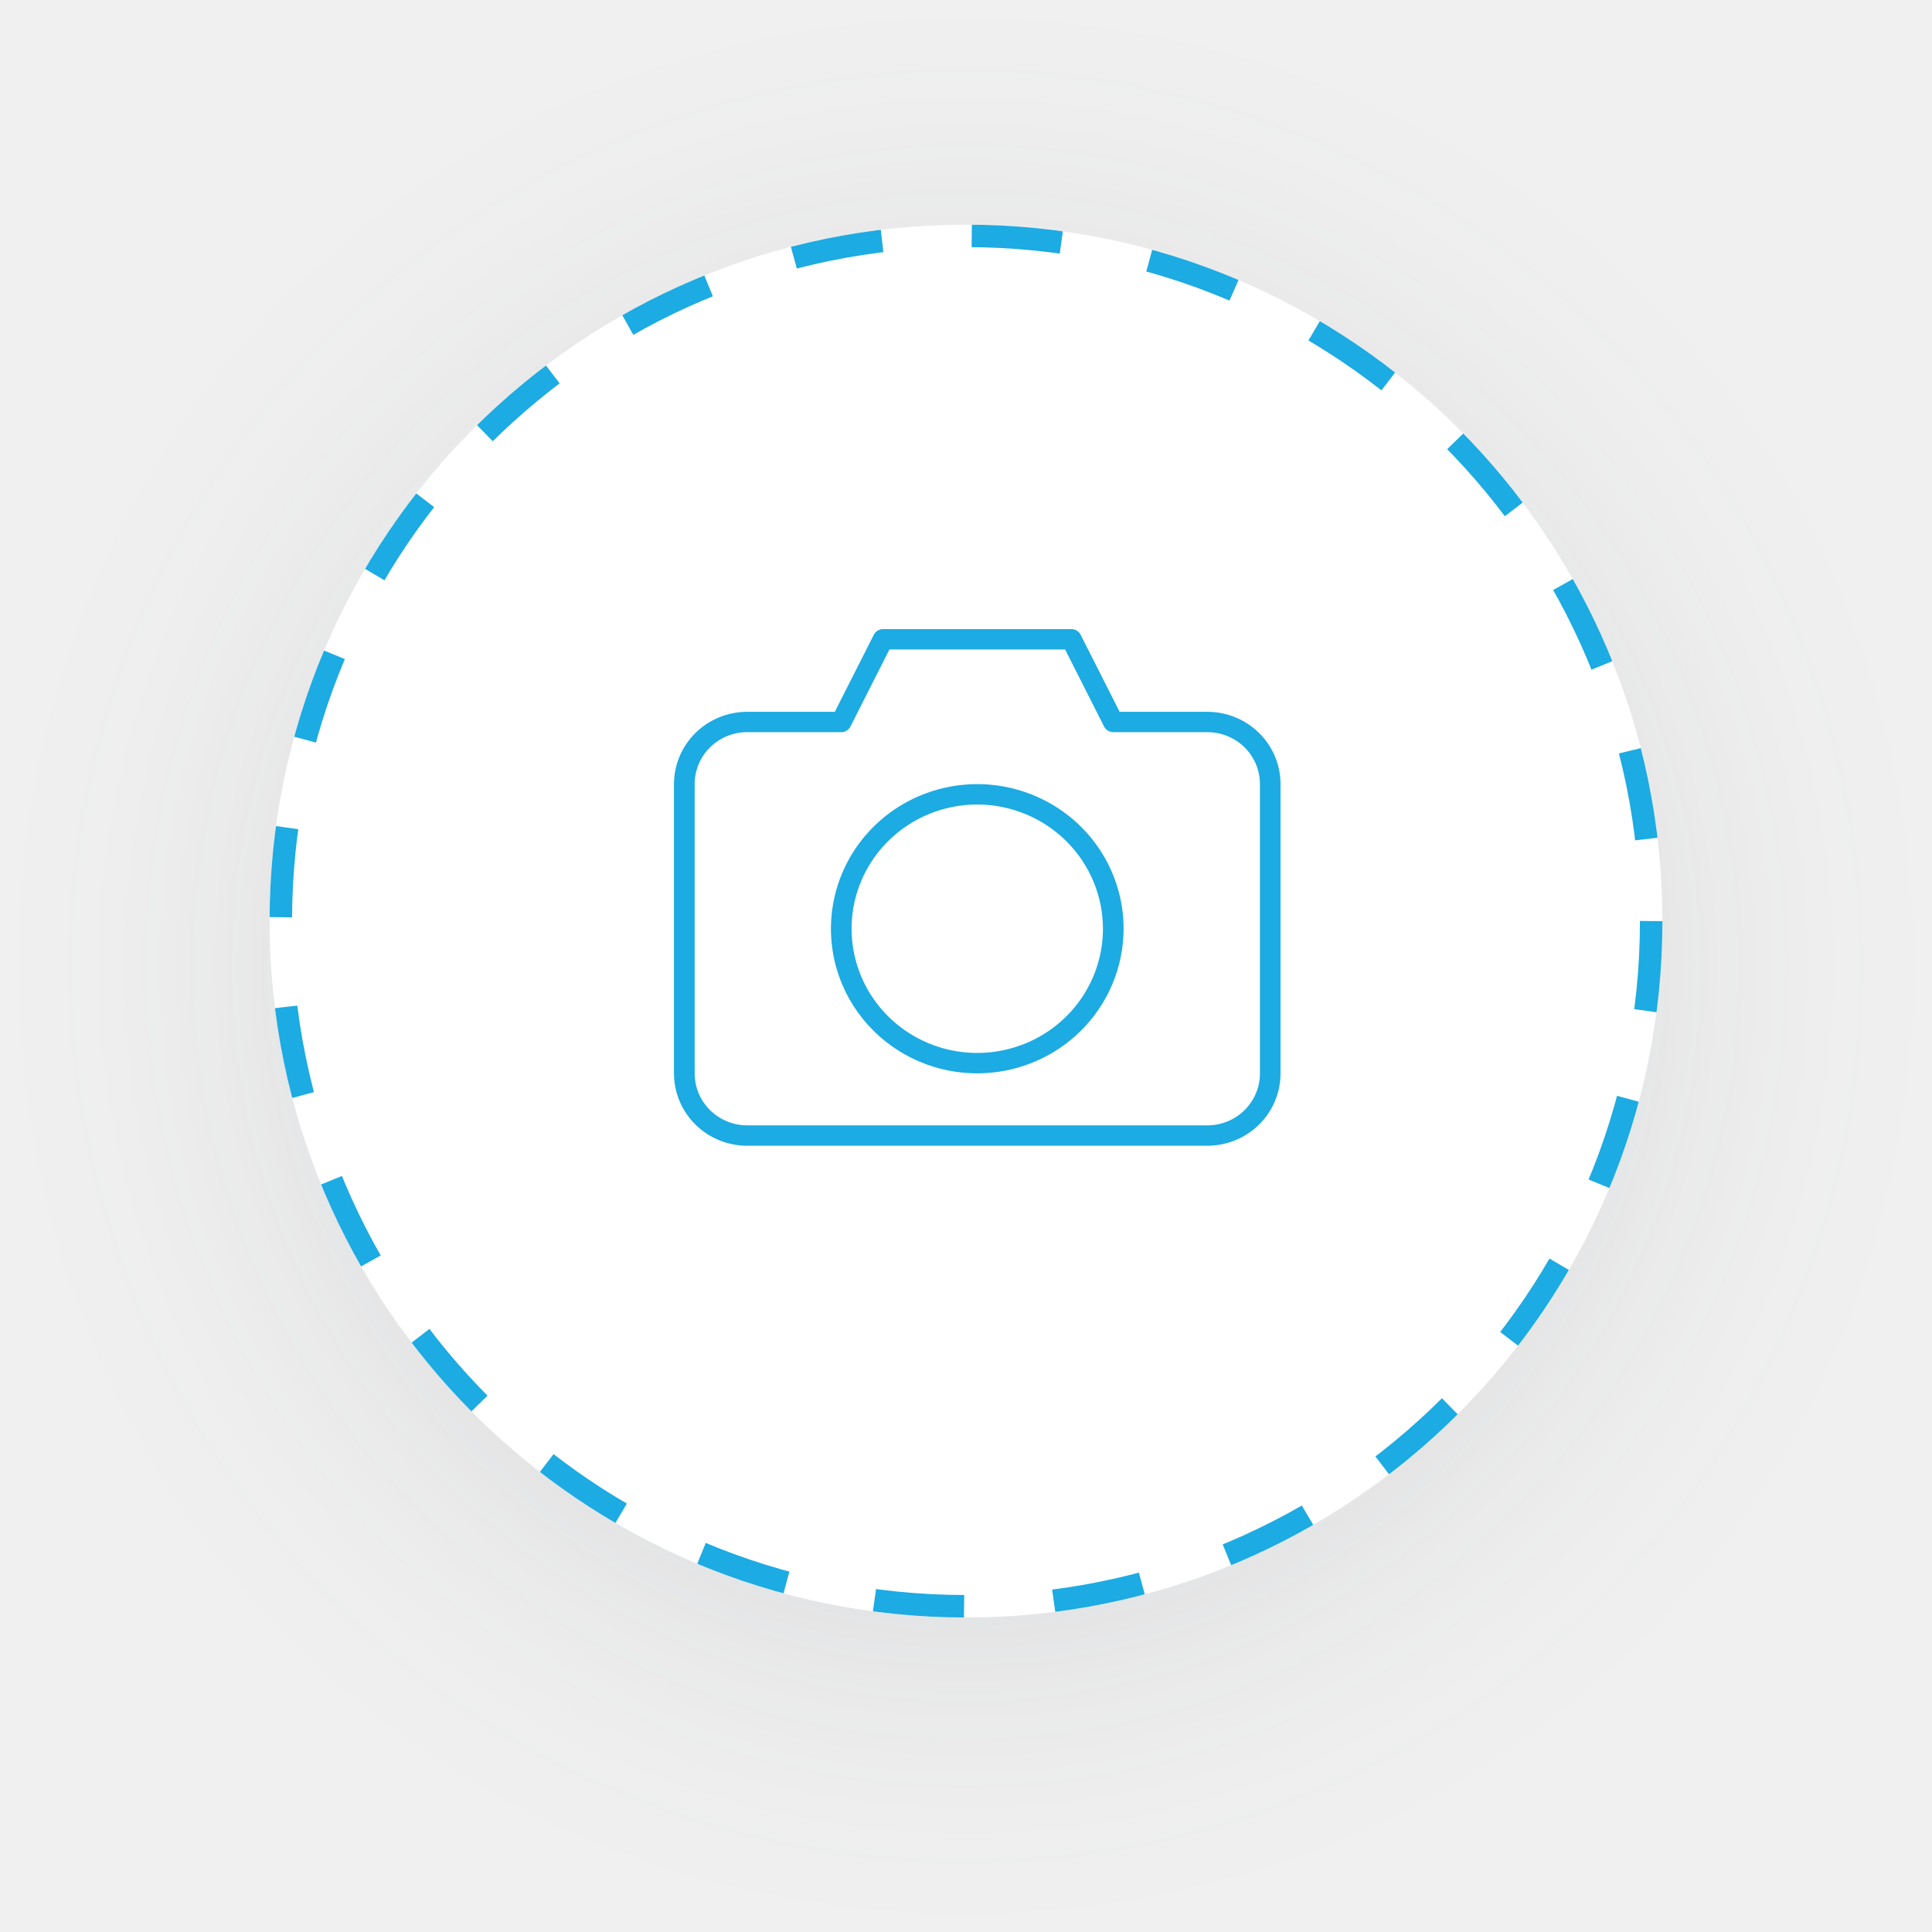
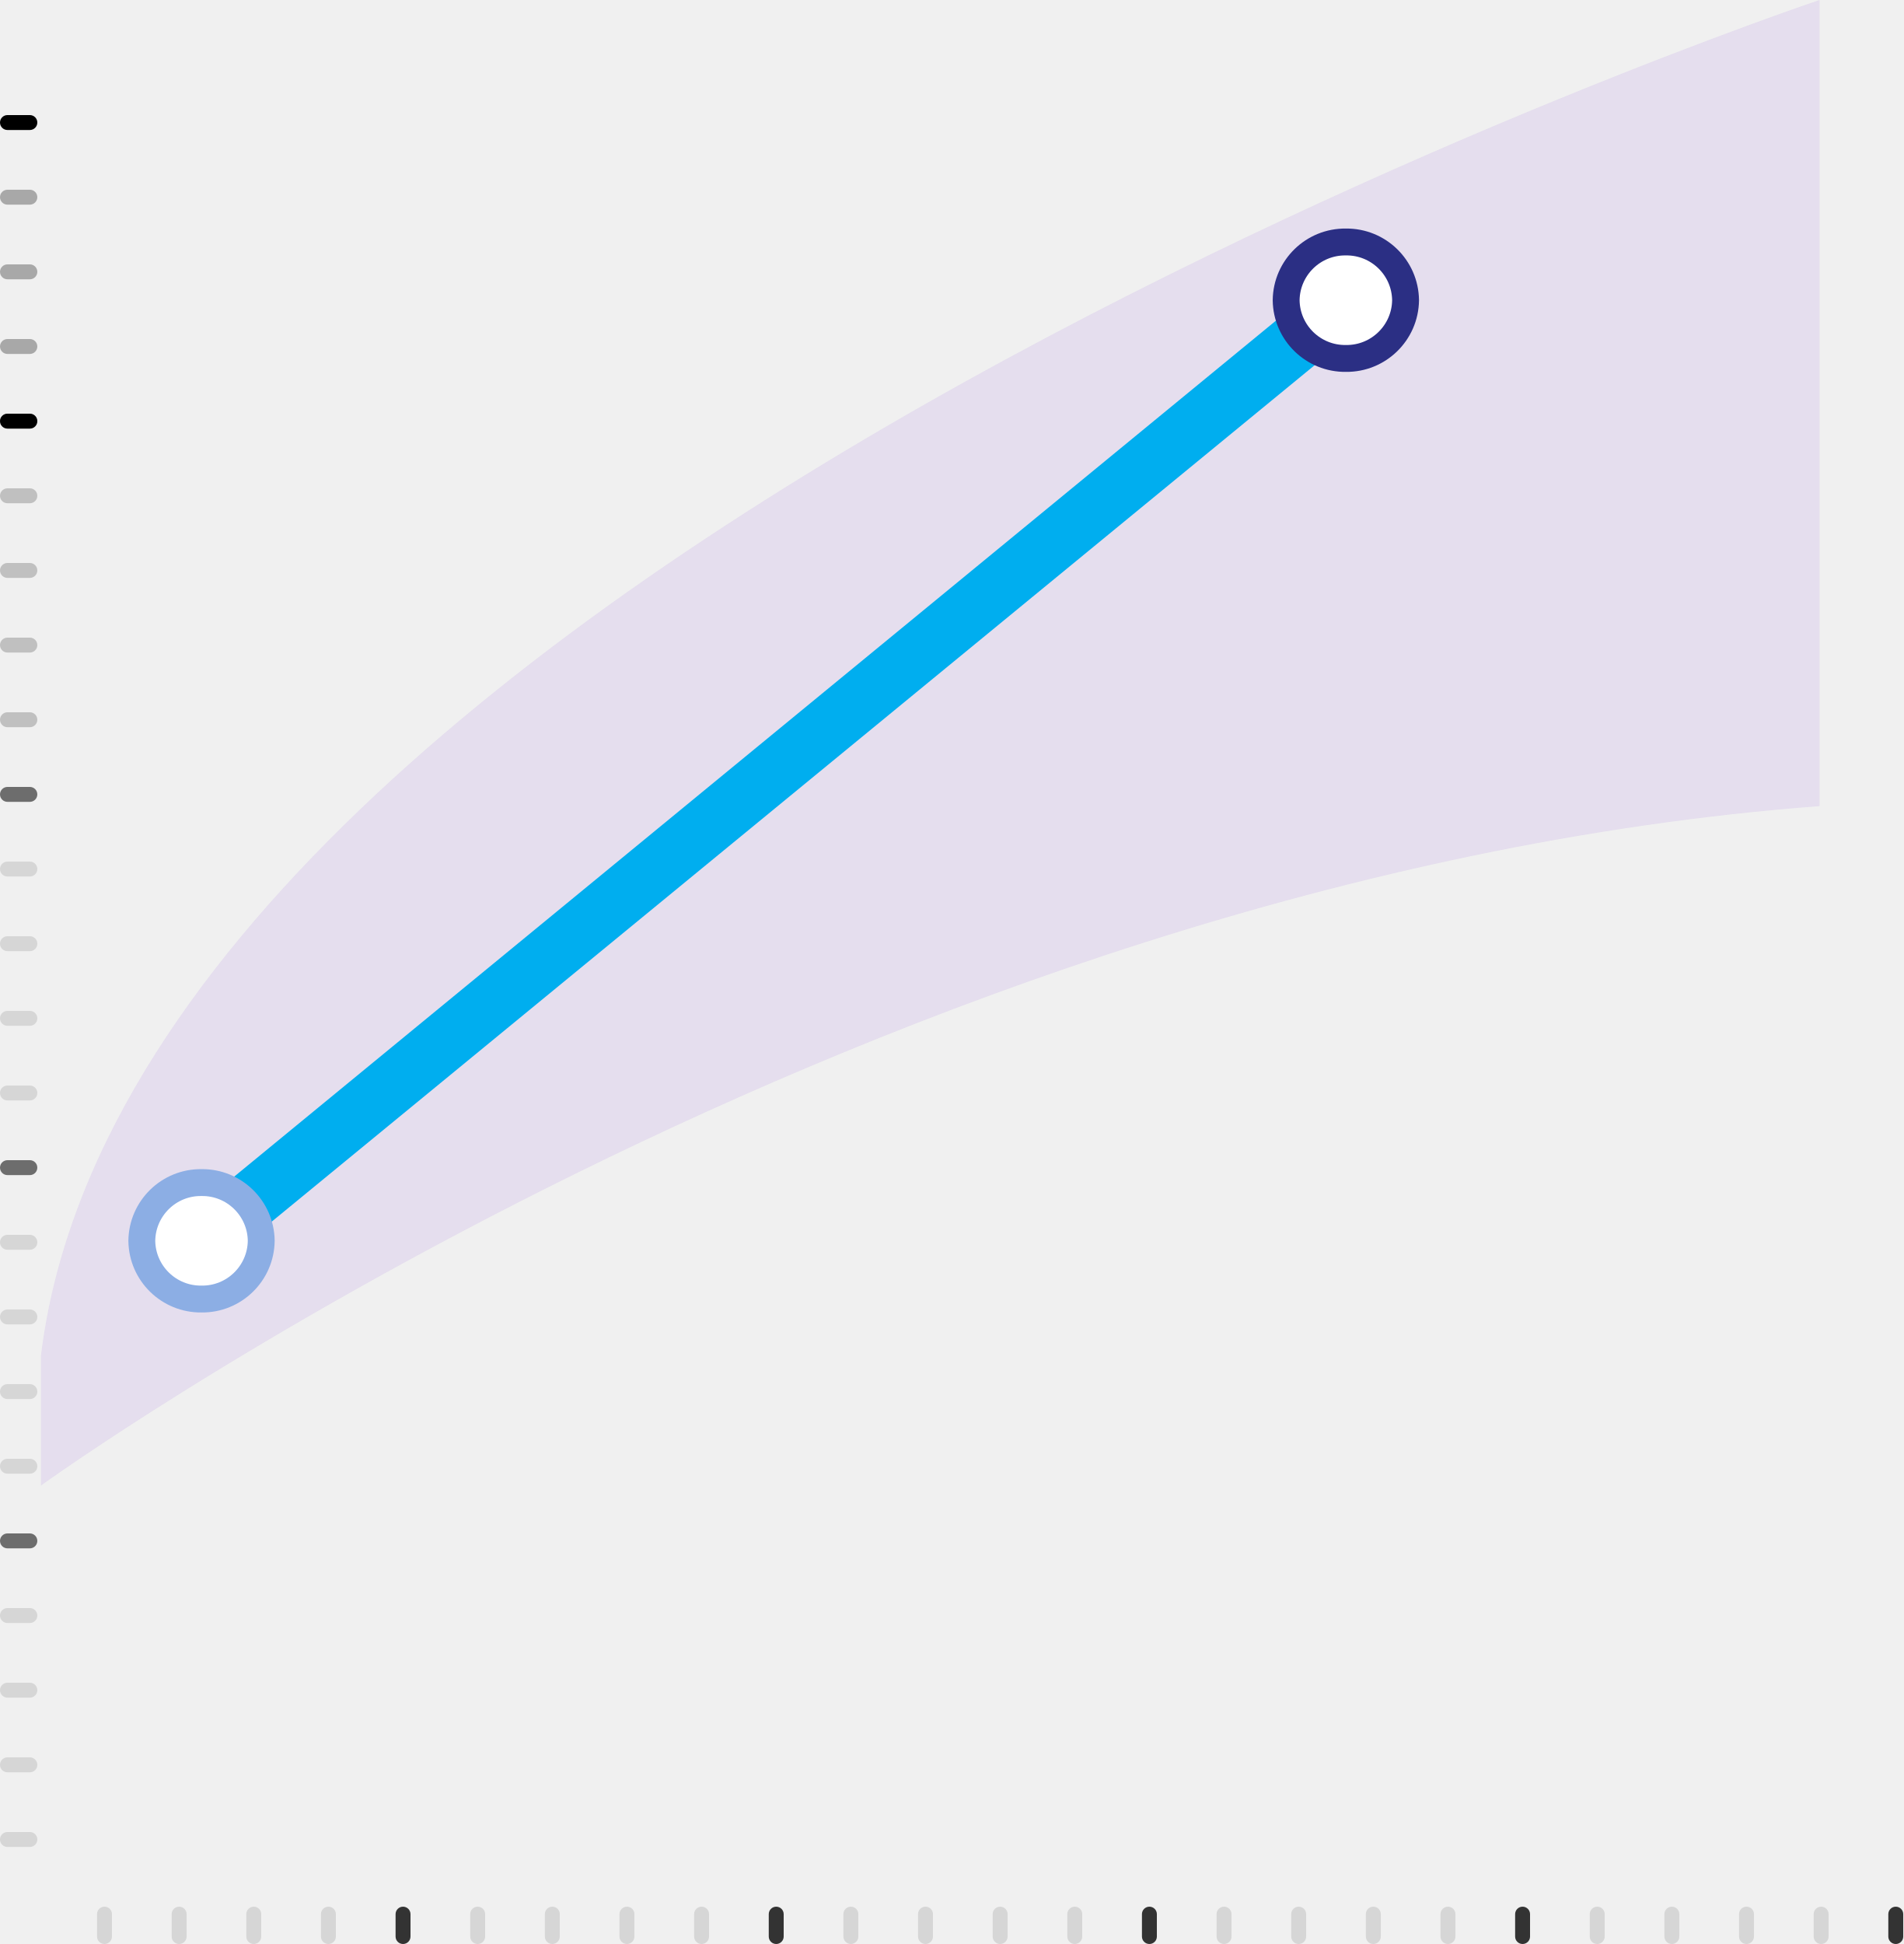
- <svg xmlns="http://www.w3.org/2000/svg" width="86" height="86" viewBox="0 0 86 86" fill="none">
-   <g filter="url(#filter0_d_717_157)">
-     <circle cx="43" cy="41" r="31" fill="white" />
-     <circle cx="43" cy="41" r="30.5" stroke="#1CABE2" stroke-dasharray="4 4" />
+ <svg xmlns="http://www.w3.org/2000/svg" width="255" height="260.415" viewBox="0 0 255 260.415">
+   <g transform="translate(4023 12553.455)">
+     <path d="M1,0A1,1,0,0,1,2,1V4A1,1,0,0,1,0,4V1A1,1,0,0,1,1,0Z" transform="translate(-4023 -12336.04) rotate(-90)" fill="#6d6d6d" opacity="0.2" />
+     <path d="M1,0A1,1,0,0,1,2,1V4A1,1,0,0,1,0,4V1A1,1,0,0,1,1,0Z" transform="translate(-4023 -12326.04) rotate(-90)" fill="#6d6d6d" opacity="0.2" />
+     <path d="M1,0A1,1,0,0,1,2,1V4A1,1,0,0,1,0,4V1A1,1,0,0,1,1,0Z" transform="translate(-4023 -12316.04) rotate(-90)" fill="#6d6d6d" opacity="0.2" />
+     <path d="M1,0A1,1,0,0,1,2,1V4A1,1,0,0,1,0,4V1A1,1,0,0,1,1,0Z" transform="translate(-4023 -12306.04) rotate(-90)" fill="#6d6d6d" opacity="0.2" />
+     <path d="M1,0A1,1,0,0,1,2,1V4A1,1,0,0,1,0,4V1A1,1,0,0,1,1,0Z" transform="translate(-4023 -12346.04) rotate(-90)" fill="#6d6d6d" />
+     <path d="M1,0A1,1,0,0,1,2,1V4A1,1,0,0,1,0,4V1A1,1,0,0,1,1,0Z" transform="translate(-4023 -12386.04) rotate(-90)" fill="#6d6d6d" opacity="0.2" />
+     <path d="M1,0A1,1,0,0,1,2,1V4A1,1,0,0,1,0,4V1A1,1,0,0,1,1,0Z" transform="translate(-4023 -12376.04) rotate(-90)" fill="#6d6d6d" opacity="0.2" />
+     <path d="M1,0A1,1,0,0,1,2,1V4A1,1,0,0,1,0,4V1A1,1,0,0,1,1,0Z" transform="translate(-4023 -12366.04) rotate(-90)" fill="#6d6d6d" opacity="0.2" />
+     <path d="M1,0A1,1,0,0,1,2,1V4A1,1,0,0,1,0,4V1A1,1,0,0,1,1,0Z" transform="translate(-4023 -12356.04) rotate(-90)" fill="#6d6d6d" opacity="0.2" />
+     <path d="M1,0A1,1,0,0,1,2,1V4A1,1,0,0,1,0,4V1A1,1,0,0,1,1,0Z" transform="translate(-4023 -12396.04) rotate(-90)" fill="#6d6d6d" />
+     <path d="M1,0A1,1,0,0,1,2,1V4A1,1,0,0,1,0,4V1A1,1,0,0,1,1,0Z" transform="translate(-4023 -12436.04) rotate(-90)" fill="#6d6d6d" opacity="0.2" />
+     <path d="M1,0A1,1,0,0,1,2,1V4A1,1,0,0,1,0,4V1A1,1,0,0,1,1,0Z" transform="translate(-4023 -12426.04) rotate(-90)" fill="#6d6d6d" opacity="0.2" />
+     <path d="M1,0A1,1,0,0,1,2,1V4A1,1,0,0,1,0,4V1A1,1,0,0,1,1,0Z" transform="translate(-4023 -12416.04) rotate(-90)" fill="#6d6d6d" opacity="0.2" />
+     <path d="M1,0A1,1,0,0,1,2,1V4A1,1,0,0,1,0,4V1A1,1,0,0,1,1,0Z" transform="translate(-4023 -12406.04) rotate(-90)" fill="#6d6d6d" opacity="0.2" />
+     <path d="M1,0A1,1,0,0,1,2,1V4A1,1,0,0,1,0,4V1A1,1,0,0,1,1,0Z" transform="translate(-4023 -12446.04) rotate(-90)" fill="#6d6d6d" />
+     <path d="M1,0A1,1,0,0,1,2,1V4A1,1,0,0,1,0,4V1A1,1,0,0,1,1,0Z" transform="translate(-4023 -12486.04) rotate(-90)" opacity="0.2" />
+     <path d="M1,0A1,1,0,0,1,2,1V4A1,1,0,0,1,0,4V1A1,1,0,0,1,1,0Z" transform="translate(-4023 -12476.04) rotate(-90)" opacity="0.2" />
+     <path d="M1,0A1,1,0,0,1,2,1V4A1,1,0,0,1,0,4V1A1,1,0,0,1,1,0Z" transform="translate(-4023 -12466.04) rotate(-90)" opacity="0.2" />
+     <path d="M1,0A1,1,0,0,1,2,1V4A1,1,0,0,1,0,4V1A1,1,0,0,1,1,0Z" transform="translate(-4023 -12456.04) rotate(-90)" opacity="0.2" />
+     <path d="M1,0A1,1,0,0,1,2,1V4A1,1,0,0,1,0,4V1A1,1,0,0,1,1,0Z" transform="translate(-4023 -12496.04) rotate(-90)" />
+     <path d="M1,0A1,1,0,0,1,2,1V4A1,1,0,0,1,0,4V1A1,1,0,0,1,1,0Z" transform="translate(-4023 -12526.04) rotate(-90)" opacity="0.3" />
+     <path d="M1,0A1,1,0,0,1,2,1V4A1,1,0,0,1,0,4V1A1,1,0,0,1,1,0Z" transform="translate(-4023 -12516.04) rotate(-90)" opacity="0.3" />
+     <path d="M1,0A1,1,0,0,1,2,1V4A1,1,0,0,1,0,4V1A1,1,0,0,1,1,0Z" transform="translate(-4023 -12506.04) rotate(-90)" opacity="0.3" />
+     <path d="M1,0A1,1,0,0,1,2,1V4A1,1,0,0,1,0,4V1A1,1,0,0,1,1,0Z" transform="translate(-4023 -12496.04) rotate(-90)" opacity="0.2" />
+     <path d="M1,0A1,1,0,0,1,2,1V4A1,1,0,0,1,0,4V1A1,1,0,0,1,1,0Z" transform="translate(-4023 -12536.04) rotate(-90)" />
+     <path d="M1,0A1,1,0,0,1,2,1V4A1,1,0,0,1,0,4V1A1,1,0,0,1,1,0Z" transform="translate(-3770 -12298.04)" fill="#333" />
+     <path d="M1,0A1,1,0,0,1,2,1V4A1,1,0,0,1,0,4V1A1,1,0,0,1,1,0Z" transform="translate(-3780 -12298.04)" fill="#6d6d6d" opacity="0.2" />
+     <path d="M1,0A1,1,0,0,1,2,1V4A1,1,0,0,1,0,4V1A1,1,0,0,1,1,0Z" transform="translate(-3790 -12298.04)" fill="#6d6d6d" opacity="0.2" />
+     <path d="M1,0A1,1,0,0,1,2,1V4A1,1,0,0,1,0,4V1A1,1,0,0,1,1,0Z" transform="translate(-3800 -12298.04)" fill="#6d6d6d" opacity="0.2" />
+     <path d="M1,0A1,1,0,0,1,2,1V4A1,1,0,0,1,0,4V1A1,1,0,0,1,1,0Z" transform="translate(-3810 -12298.04)" fill="#6d6d6d" opacity="0.2" />
+     <path d="M1,0A1,1,0,0,1,2,1V4A1,1,0,0,1,0,4V1A1,1,0,0,1,1,0Z" transform="translate(-3820 -12298.04)" fill="#333" />
+     <path d="M1,0A1,1,0,0,1,2,1V4A1,1,0,0,1,0,4V1A1,1,0,0,1,1,0Z" transform="translate(-3830 -12298.04)" fill="#6d6d6d" opacity="0.2" />
+     <path d="M1,0A1,1,0,0,1,2,1V4A1,1,0,0,1,0,4V1A1,1,0,0,1,1,0Z" transform="translate(-3840 -12298.04)" fill="#6d6d6d" opacity="0.2" />
+     <path d="M1,0A1,1,0,0,1,2,1V4A1,1,0,0,1,0,4V1A1,1,0,0,1,1,0Z" transform="translate(-3850 -12298.04)" fill="#6d6d6d" opacity="0.2" />
+     <path d="M1,0A1,1,0,0,1,2,1V4A1,1,0,0,1,0,4V1A1,1,0,0,1,1,0Z" transform="translate(-3860 -12298.04)" fill="#6d6d6d" opacity="0.2" />
+     <path d="M1,0A1,1,0,0,1,2,1V4A1,1,0,0,1,0,4V1A1,1,0,0,1,1,0Z" transform="translate(-3870 -12298.04)" fill="#333" />
+     <path d="M1,0A1,1,0,0,1,2,1V4A1,1,0,0,1,0,4V1A1,1,0,0,1,1,0Z" transform="translate(-3880 -12298.04)" fill="#6d6d6d" opacity="0.2" />
+     <path d="M1,0A1,1,0,0,1,2,1V4A1,1,0,0,1,0,4V1A1,1,0,0,1,1,0Z" transform="translate(-3890 -12298.04)" fill="#6d6d6d" opacity="0.2" />
+     <path d="M1,0A1,1,0,0,1,2,1V4A1,1,0,0,1,0,4V1A1,1,0,0,1,1,0Z" transform="translate(-3900 -12298.04)" fill="#6d6d6d" opacity="0.2" />
+     <path d="M1,0A1,1,0,0,1,2,1V4A1,1,0,0,1,0,4V1A1,1,0,0,1,1,0Z" transform="translate(-3910 -12298.04)" fill="#6d6d6d" opacity="0.2" />
+     <path d="M1,0A1,1,0,0,1,2,1V4A1,1,0,0,1,0,4V1A1,1,0,0,1,1,0Z" transform="translate(-3920 -12298.04)" fill="#333" />
+     <path d="M1,0A1,1,0,0,1,2,1V4A1,1,0,0,1,0,4V1A1,1,0,0,1,1,0Z" transform="translate(-3930 -12298.04)" fill="#6d6d6d" opacity="0.2" />
+     <path d="M1,0A1,1,0,0,1,2,1V4A1,1,0,0,1,0,4V1A1,1,0,0,1,1,0Z" transform="translate(-3940 -12298.04)" fill="#6d6d6d" opacity="0.2" />
+     <path d="M1,0A1,1,0,0,1,2,1V4A1,1,0,0,1,0,4V1A1,1,0,0,1,1,0Z" transform="translate(-3950 -12298.04)" fill="#6d6d6d" opacity="0.2" />
+     <path d="M1,0A1,1,0,0,1,2,1V4A1,1,0,0,1,0,4V1A1,1,0,0,1,1,0Z" transform="translate(-3960 -12298.04)" fill="#6d6d6d" opacity="0.2" />
+     <path d="M1,0A1,1,0,0,1,2,1V4A1,1,0,0,1,0,4V1A1,1,0,0,1,1,0Z" transform="translate(-3970 -12298.04)" fill="#333" />
+     <path d="M1,0A1,1,0,0,1,2,1V4A1,1,0,0,1,0,4V1A1,1,0,0,1,1,0Z" transform="translate(-3980 -12298.04)" fill="#6d6d6d" opacity="0.2" />
+     <path d="M1,0A1,1,0,0,1,2,1V4A1,1,0,0,1,0,4V1A1,1,0,0,1,1,0Z" transform="translate(-3990 -12298.04)" fill="#6d6d6d" opacity="0.2" />
+     <path d="M1,0A1,1,0,0,1,2,1V4A1,1,0,0,1,0,4V1A1,1,0,0,1,1,0Z" transform="translate(-4000 -12298.04)" fill="#6d6d6d" opacity="0.2" />
+     <path d="M1,0A1,1,0,0,1,2,1V4A1,1,0,0,1,0,4V1A1,1,0,0,1,1,0Z" transform="translate(-4010 -12298.04)" fill="#6d6d6d" opacity="0.2" />
+     <path d="M0,199s0,0,0-17.4C13.013,75.495,238.3,0,238.3,0V107.984C112.562,117.441,0,199,0,199Z" transform="translate(-4017.513 -12553.455)" fill="#d5c5ea" opacity="0.44" />
+     <path d="M21.187,162.458,168.061,41.8l5.027,6.1L27.651,167.306Z" transform="translate(-4017.72 -12554.263)" fill="#00aeef" />
+     <path d="M8,0a7.9,7.9,0,0,1,8,7.8,7.9,7.9,0,0,1-8,7.8A7.9,7.9,0,0,1,0,7.8,7.9,7.9,0,0,1,8,0Z" transform="translate(-4004 -12395.039)" fill="#fff" stroke="#8caee4" stroke-width="3.6" />
+     <path d="M8,0a7.9,7.9,0,0,1,8,7.8,7.9,7.9,0,0,1-8,7.8A7.9,7.9,0,0,1,0,7.8,7.9,7.9,0,0,1,8,0Z" transform="translate(-3850.679 -12521.039)" fill="#fff" stroke="#2b2f84" stroke-width="3.6" />
  </g>
-   <g clip-path="url(#clip0_717_157)">
-     <path d="M53.749 51H33.254C32.391 50.999 31.565 50.66 30.955 50.057C30.346 49.455 30.003 48.638 30.001 47.786V34.899C30.003 34.047 30.346 33.23 30.955 32.628C31.565 32.026 32.391 31.687 33.254 31.685H37.161L38.897 28.254C38.935 28.179 38.994 28.115 39.067 28.071C39.139 28.027 39.223 28.003 39.308 28.003H47.691C47.776 28.003 47.86 28.026 47.933 28.071C48.005 28.115 48.064 28.179 48.102 28.254L49.838 31.685H53.749C54.611 31.687 55.438 32.026 56.047 32.628C56.657 33.23 57 34.047 57.001 34.899V47.786C57 48.638 56.657 49.455 56.047 50.057C55.438 50.66 54.611 50.999 53.749 51ZM33.254 32.59C32.635 32.591 32.042 32.835 31.605 33.268C31.167 33.701 30.922 34.288 30.922 34.899V47.786C30.923 48.397 31.169 48.983 31.606 49.415C32.043 49.848 32.635 50.091 33.254 50.093H53.749C54.368 50.092 54.962 49.849 55.4 49.416C55.837 48.983 56.084 48.397 56.084 47.785V34.899C56.084 34.287 55.837 33.701 55.4 33.268C54.962 32.836 54.368 32.592 53.749 32.591H49.558C49.472 32.591 49.389 32.568 49.316 32.523C49.244 32.479 49.185 32.416 49.147 32.34L47.411 28.909H39.592L37.856 32.34C37.818 32.416 37.76 32.479 37.687 32.523C37.615 32.568 37.531 32.591 37.446 32.591L33.254 32.59ZM43.501 47.778C42.213 47.778 40.954 47.401 39.882 46.694C38.811 45.986 37.976 44.981 37.483 43.805C36.99 42.629 36.861 41.334 37.113 40.086C37.364 38.837 37.984 37.69 38.895 36.79C39.806 35.889 40.967 35.276 42.23 35.028C43.494 34.779 44.803 34.907 45.993 35.394C47.184 35.881 48.201 36.706 48.917 37.764C49.633 38.823 50.015 40.068 50.015 41.341C50.013 43.047 49.326 44.684 48.105 45.891C46.884 47.098 45.228 47.777 43.501 47.779V47.778ZM43.501 35.811C42.395 35.811 41.313 36.136 40.393 36.743C39.473 37.351 38.755 38.214 38.332 39.225C37.908 40.235 37.798 41.347 38.014 42.419C38.23 43.492 38.762 44.477 39.545 45.25C40.327 46.024 41.324 46.55 42.41 46.764C43.495 46.977 44.62 46.867 45.642 46.449C46.665 46.031 47.539 45.322 48.153 44.413C48.768 43.503 49.096 42.434 49.096 41.341C49.094 39.875 48.504 38.47 47.455 37.433C46.407 36.397 44.984 35.813 43.501 35.811Z" fill="#1CABE2" />
-   </g>
-   <defs>
-     <filter id="filter0_d_717_157" x="0" y="0" width="86" height="86" filterUnits="userSpaceOnUse" color-interpolation-filters="sRGB">
-       <feFlood flood-opacity="0" result="BackgroundImageFix" />
-       <feColorMatrix in="SourceAlpha" type="matrix" values="0 0 0 0 0 0 0 0 0 0 0 0 0 0 0 0 0 0 127 0" result="hardAlpha" />
-       <feOffset dy="2" />
-       <feGaussianBlur stdDeviation="6" />
-       <feColorMatrix type="matrix" values="0 0 0 0 0.29 0 0 0 0 0.318 0 0 0 0 0.376 0 0 0 0.12 0" />
-       <feBlend mode="normal" in2="BackgroundImageFix" result="effect1_dropShadow_717_157" />
-       <feBlend mode="normal" in="SourceGraphic" in2="effect1_dropShadow_717_157" result="shape" />
-     </filter>
-     <clipPath id="clip0_717_157">
-       <rect width="27" height="23" fill="white" transform="translate(30 28)" />
-     </clipPath>
-   </defs>
</svg>
